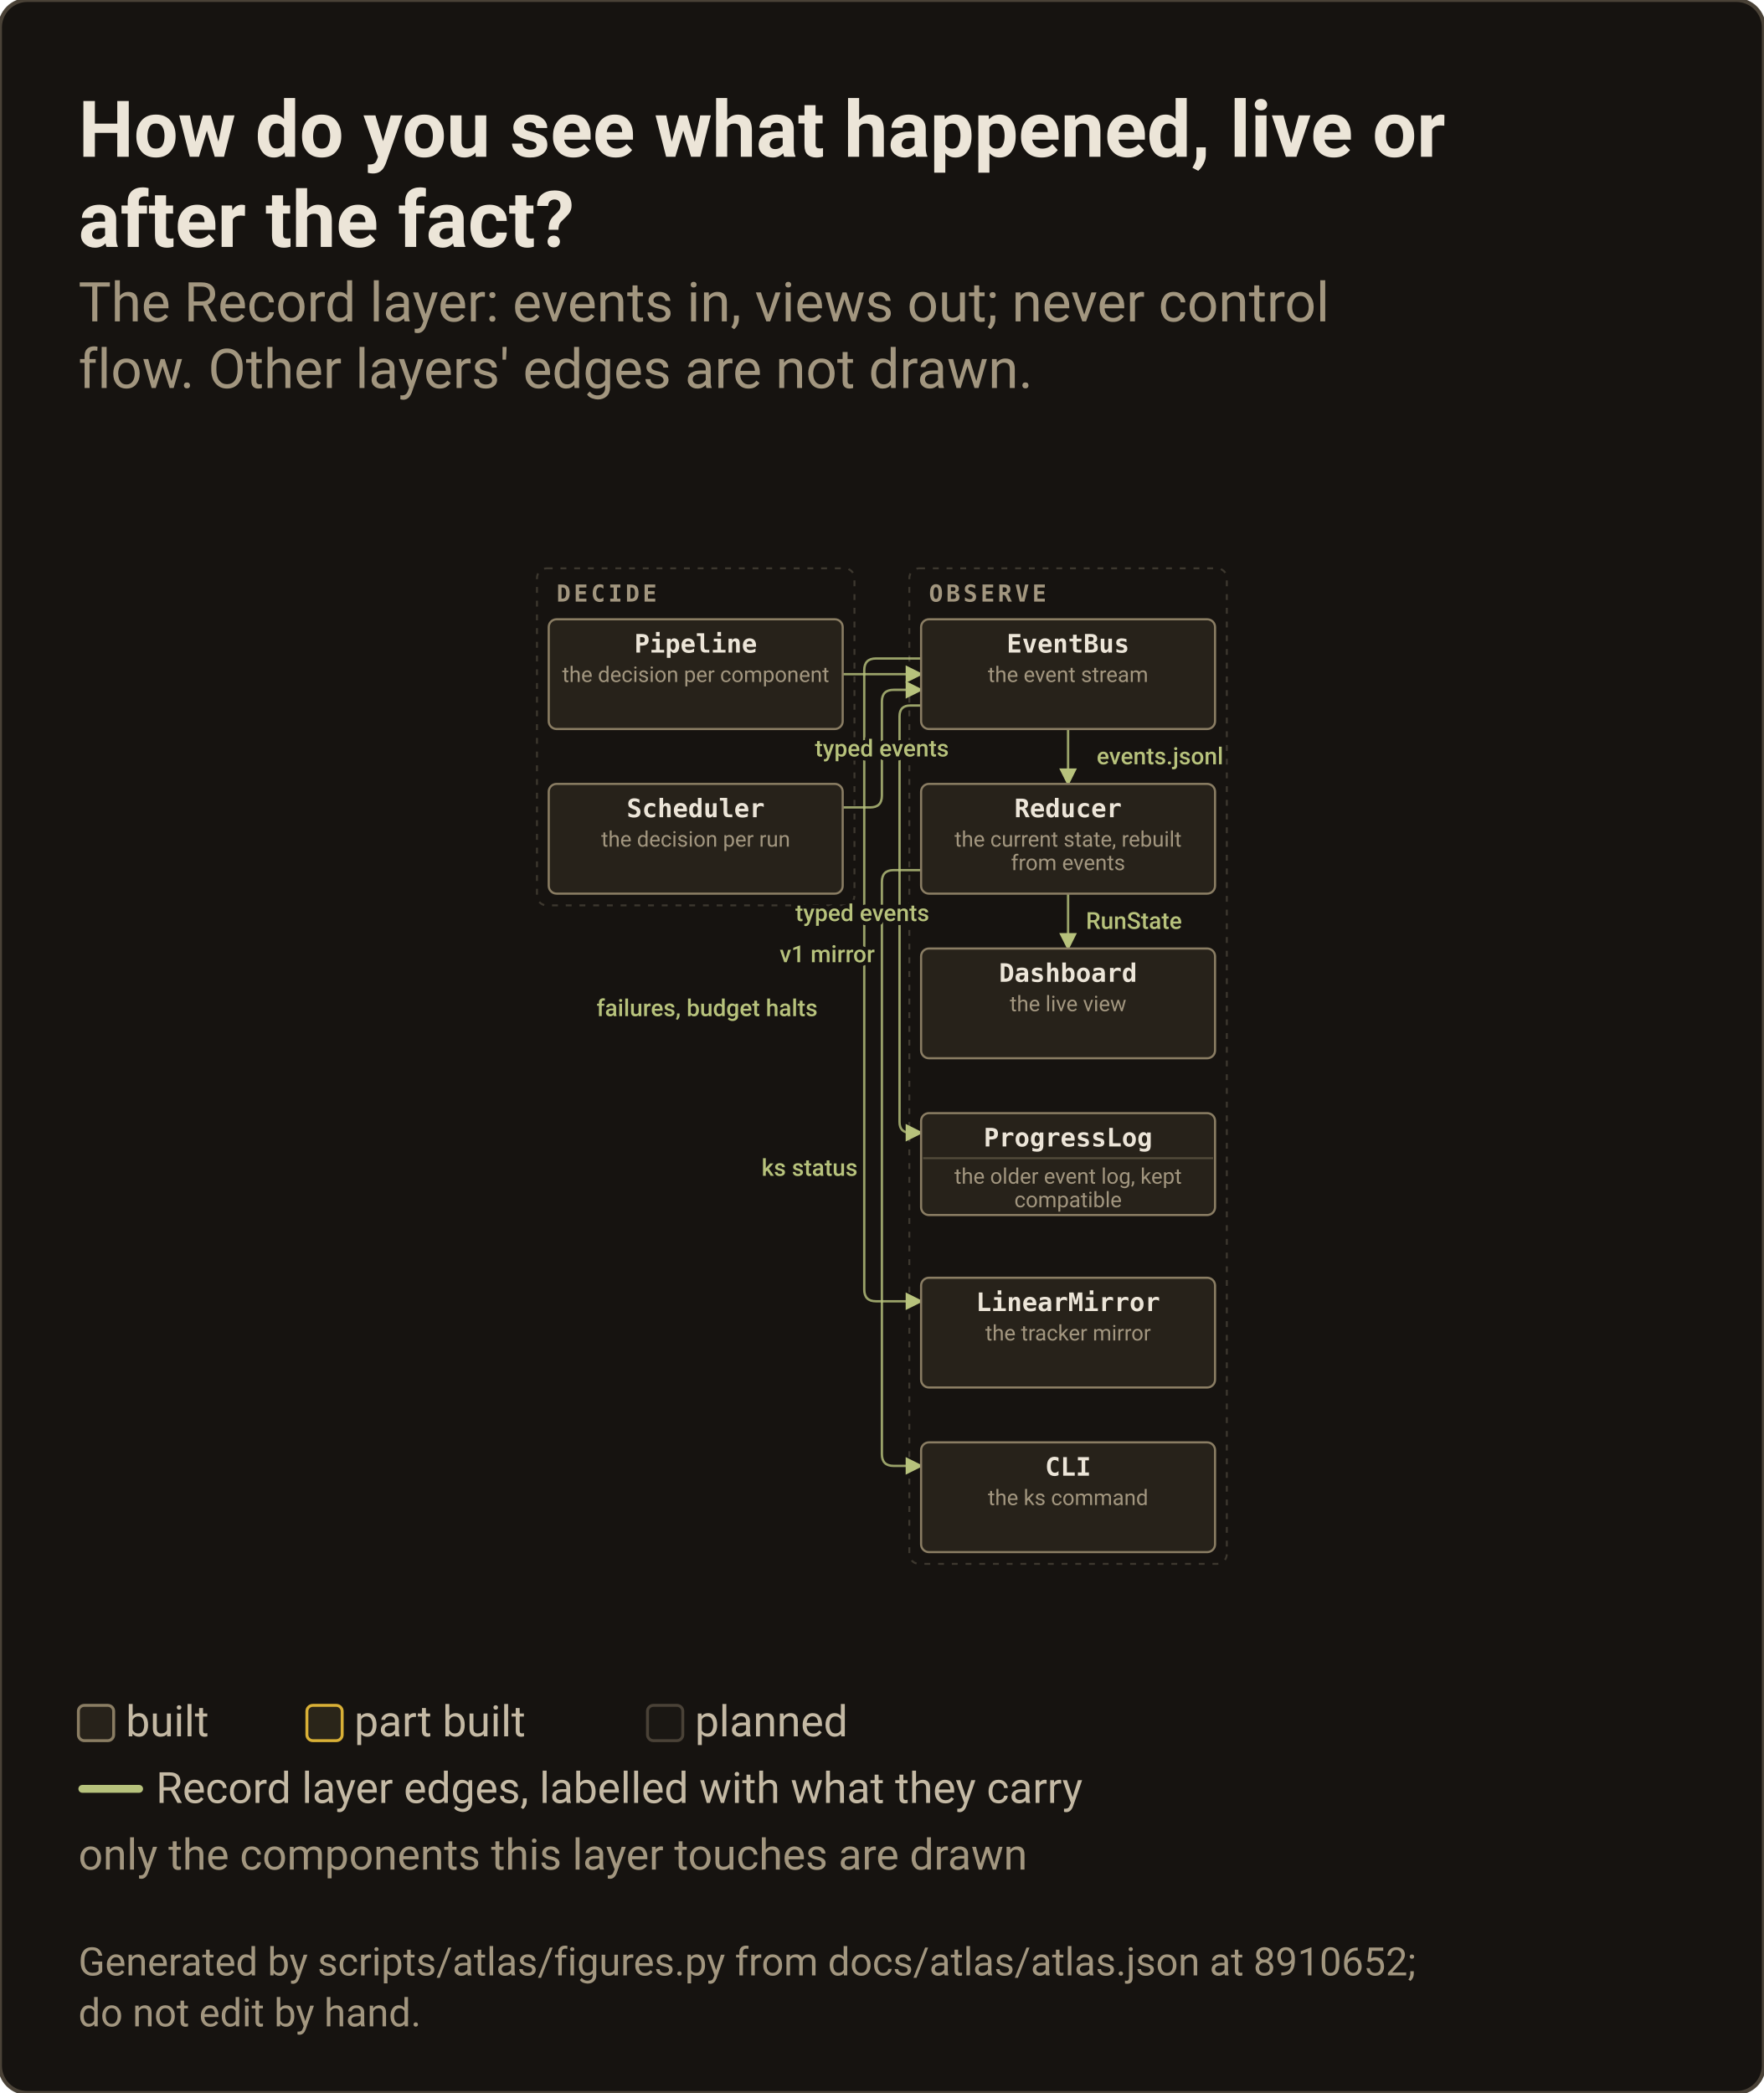
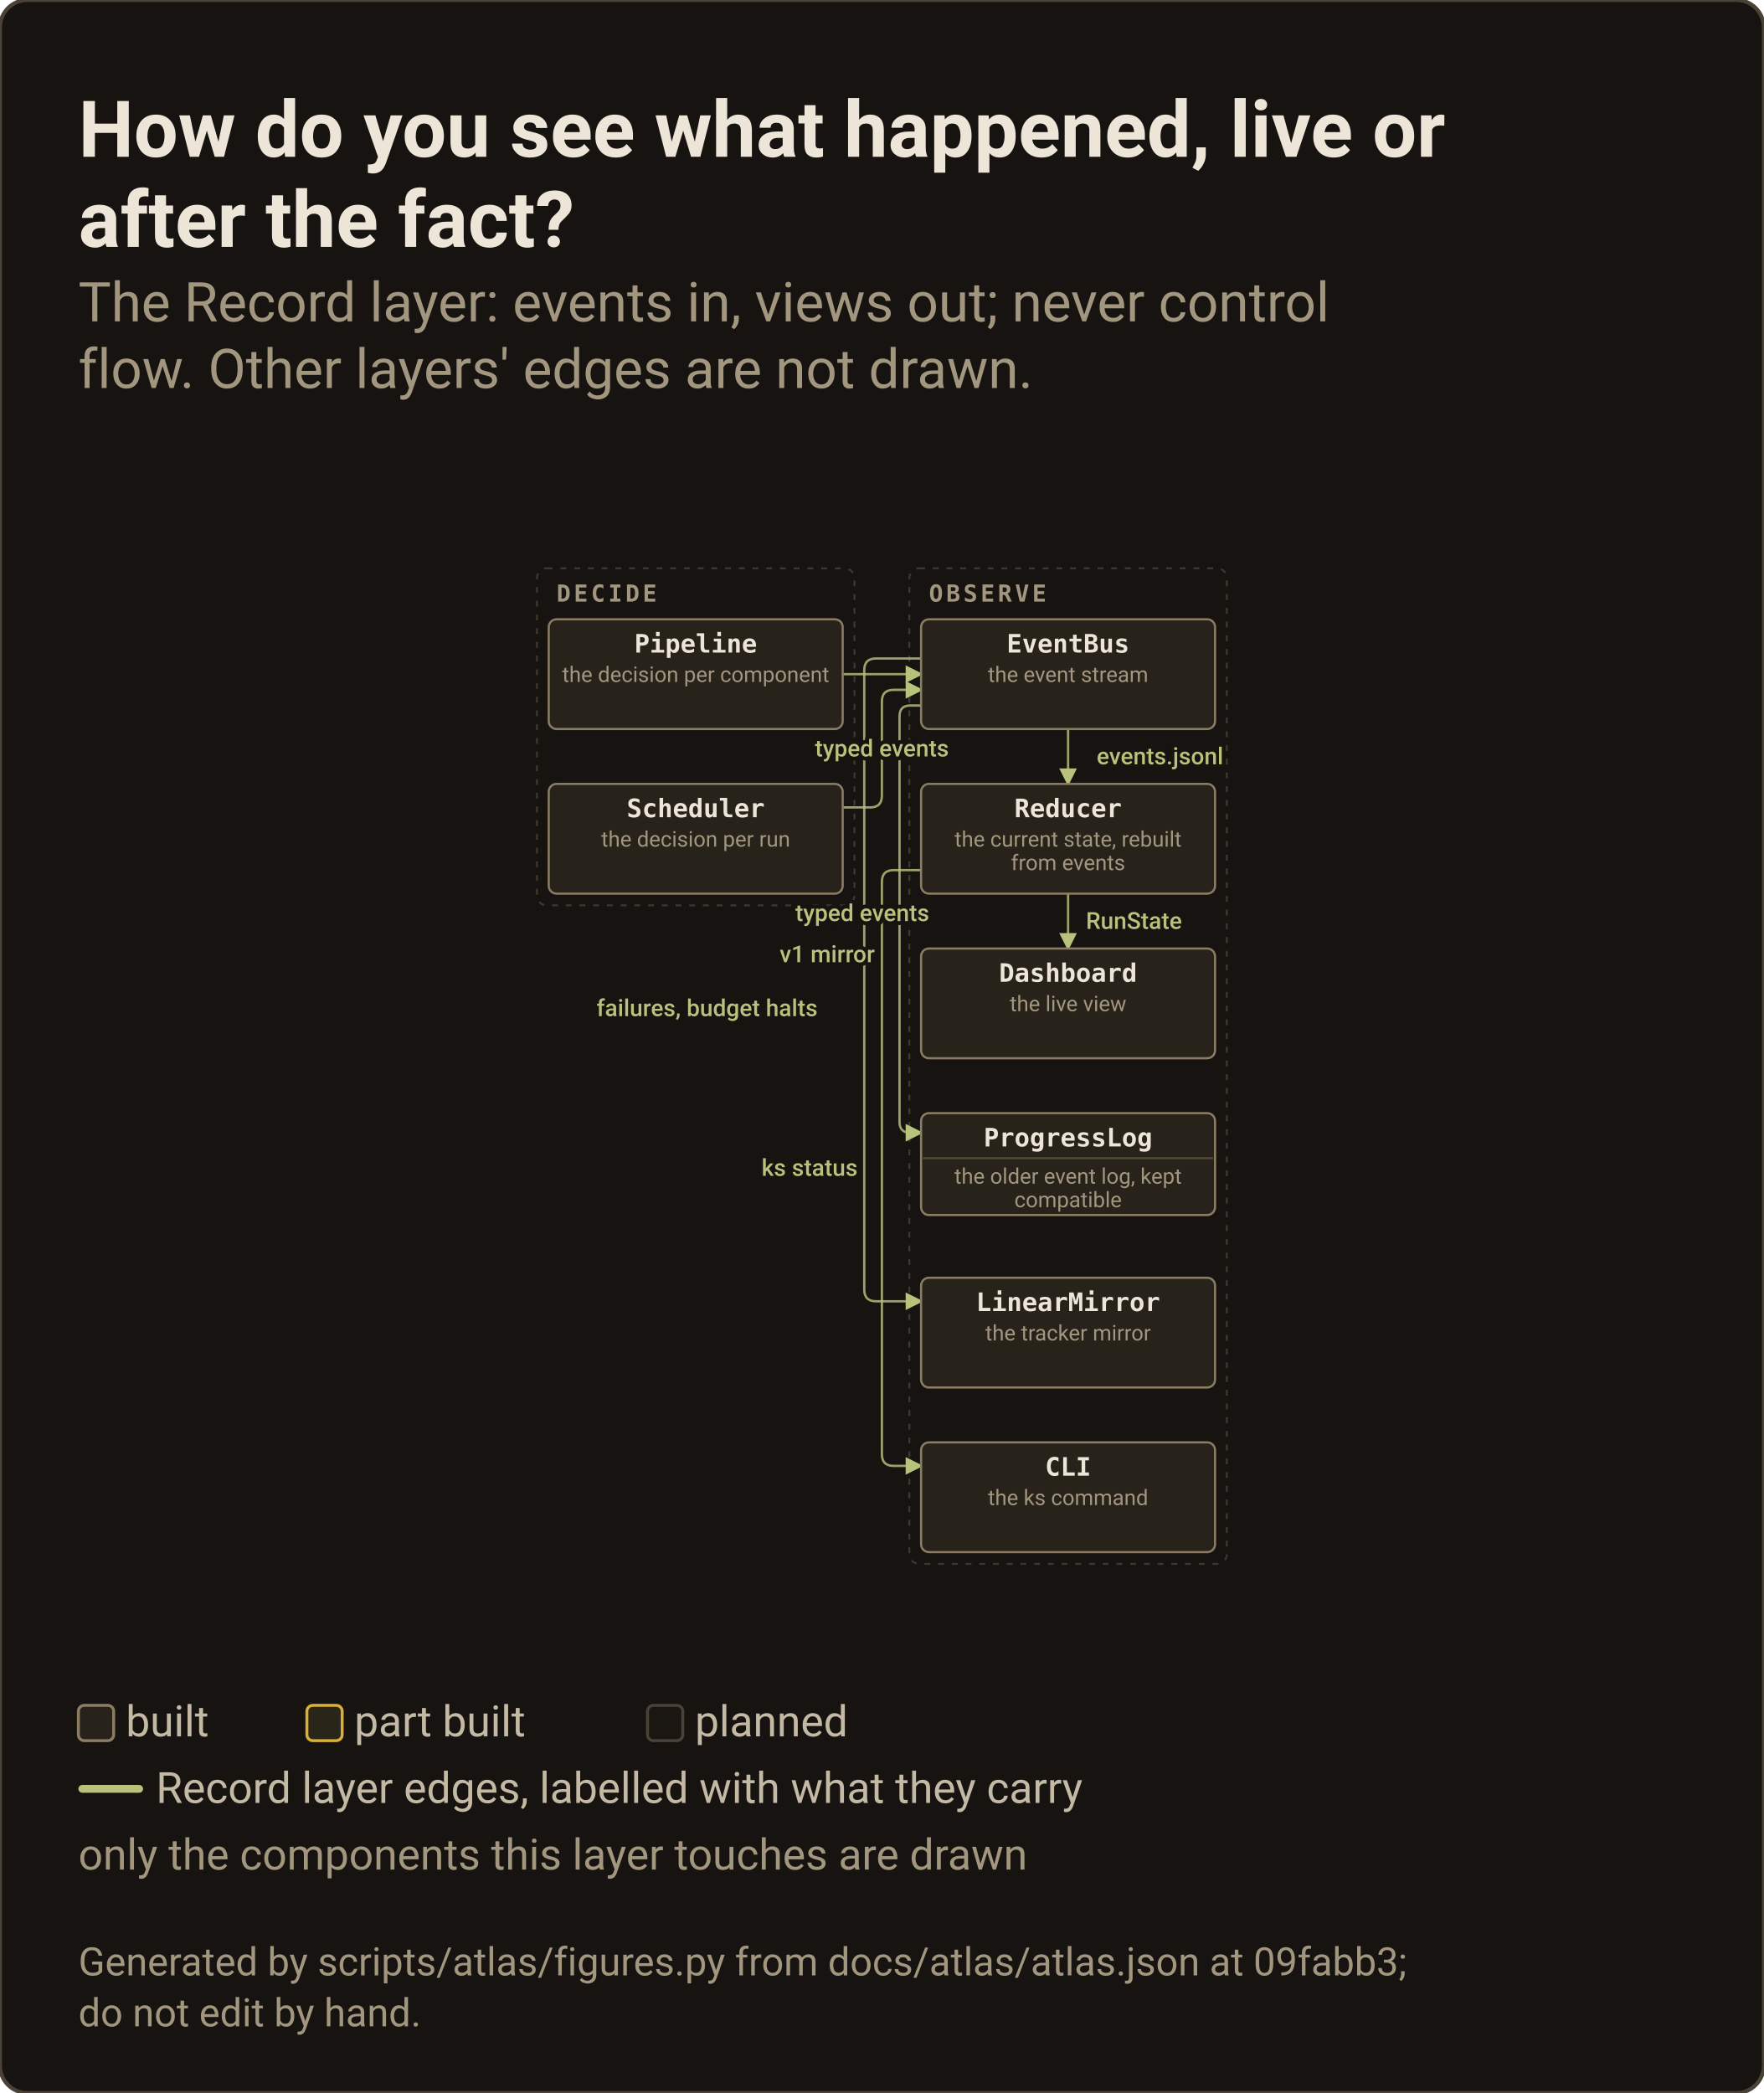
<svg xmlns="http://www.w3.org/2000/svg" width="900" height="1068" viewBox="0 0 900 1068" role="img" aria-label="Record layer of the kstrl system map">
  <rect x="0" y="0" width="900" height="1068" rx="14" fill="#161310" stroke="#4A4237" stroke-width="2" />
  <text x="40.0" y="80.0" class="c0">How do you see what happened, live or</text>
  <text x="40.0" y="126.0" class="c0">after the fact?</text>
  <text x="40.0" y="164.0" class="c1">The Record layer: events in, views out; never control</text>
  <text x="40.0" y="198.0" class="c1">flow. Other layers' edges are not drawn.</text>
  <svg id="map" x="266.0" y="216.0" width="368" height="632" viewBox="0 0 368 632" overflow="visible">
    <defs>
      <marker id="map-m-work" viewBox="0 0 8 8" refX="7" refY="4" markerUnits="userSpaceOnUse" markerWidth="9" markerHeight="9" orient="auto-start-reverse">
        <path d="M0,0 L8,4 L0,8 z" fill="#D9CDB2" />
      </marker>
      <marker id="map-m-measure" viewBox="0 0 8 8" refX="7" refY="4" markerUnits="userSpaceOnUse" markerWidth="9" markerHeight="9" orient="auto-start-reverse">
        <path d="M0,0 L8,4 L0,8 z" fill="#82A7BA" />
      </marker>
      <marker id="map-m-feedback" viewBox="0 0 8 8" refX="7" refY="4" markerUnits="userSpaceOnUse" markerWidth="9" markerHeight="9" orient="auto-start-reverse">
        <path d="M0,0 L8,4 L0,8 z" fill="#E39A86" />
      </marker>
      <marker id="map-m-operator" viewBox="0 0 8 8" refX="7" refY="4" markerUnits="userSpaceOnUse" markerWidth="9" markerHeight="9" orient="auto-start-reverse">
        <path d="M0,0 L8,4 L0,8 z" fill="#DD9BBD" />
      </marker>
      <marker id="map-m-trust" viewBox="0 0 8 8" refX="7" refY="4" markerUnits="userSpaceOnUse" markerWidth="9" markerHeight="9" orient="auto-start-reverse">
        <path d="M0,0 L8,4 L0,8 z" fill="#B48EC9" />
      </marker>
      <marker id="map-m-learn" viewBox="0 0 8 8" refX="7" refY="4" markerUnits="userSpaceOnUse" markerWidth="9" markerHeight="9" orient="auto-start-reverse">
        <path d="M0,0 L8,4 L0,8 z" fill="#86C9A9" />
      </marker>
      <marker id="map-m-record" viewBox="0 0 8 8" refX="7" refY="4" markerUnits="userSpaceOnUse" markerWidth="9" markerHeight="9" orient="auto-start-reverse">
        <path d="M0,0 L8,4 L0,8 z" fill="#B7C27C" />
      </marker>
      <marker id="map-m-change" viewBox="0 0 8 8" refX="7" refY="4" markerUnits="userSpaceOnUse" markerWidth="9" markerHeight="9" orient="auto-start-reverse">
        <path d="M0,0 L8,4 L0,8 z" fill="#E26D5A" />
      </marker>
      <marker id="map-m-reach" viewBox="0 0 8 8" refX="7" refY="4" markerUnits="userSpaceOnUse" markerWidth="9" markerHeight="9" orient="auto-start-reverse">
        <path d="M0,0 L8,4 L0,8 z" fill="#E5A84F" />
      </marker>
    </defs>
    <style>#map .node.quiet{opacity:.42}#map .node.planned{opacity:.5}#map .node.planned.quiet{opacity:.3}#map .node.meas .node__box{stroke:#82A7BA;stroke-width:2.2}#map .node.acts .node__box{stroke:#E5A84F;stroke-width:2.4}#map .node__ring{display:none;fill:none;stroke:#82A7BA;stroke-width:1.6}#map .node.meas .node__ring{display:inline}#map .flow.planned{opacity:.35}#map .flowlbl.planned{opacity:.5}#map .flow.off,#map .flowlbl.off{display:none}#map .flow.hot{opacity:1;stroke-opacity:1;stroke-width:2.6}#map .flowlbl.hot{opacity:1}</style>
    <rect x="8.0" y="74.0" width="162.0" height="172.0" rx="5" fill="none" stroke="#A2967F" stroke-opacity=".28" stroke-width="1" stroke-dasharray="3 4" />
    <text x="18.0" y="91.0" class="t1">DECIDE</text>
    <rect x="198.0" y="74.0" width="162.0" height="508.0" rx="5" fill="none" stroke="#A2967F" stroke-opacity=".28" stroke-width="1" stroke-dasharray="3 4" />
    <text x="208.0" y="91.0" class="t1">OBSERVE</text>
    <g data-layer="flow">
      <path id="map-f58" class="flow observe" data-edge="58" data-from="Pipeline" data-to="EventBus" data-art="typed events" data-kind="observe" data-layer="record" d="M 164.0 128.0 L 204.0 128.0" fill="none" stroke="#B7C27C" stroke-opacity="0.82" stroke-width="1.2" stroke-linecap="round" marker-end="url(#map-m-record)" />
      <path id="map-f59" class="flow observe" data-edge="59" data-from="Scheduler" data-to="EventBus" data-art="typed events" data-kind="observe" data-layer="record" d="M 164.0 196.0 L 178.0 196.0 Q 184.0 196.0 184.0 190.0 L 184.0 142.0 Q 184.0 136.0 190.0 136.0 L 204.0 136.0" fill="none" stroke="#B7C27C" stroke-opacity="0.82" stroke-width="1.2" stroke-linecap="round" marker-end="url(#map-m-record)" />
      <path id="map-f60" class="flow observe" data-edge="60" data-from="EventBus" data-to="ProgressLog" data-art="v1 mirror" data-kind="observe" data-layer="record" d="M 204.0 144.0 L 198.5 144.0 Q 193.0 144.0 193.0 149.5 L 193.0 356.5 Q 193.0 362.0 198.5 362.0 L 204.0 362.0" fill="none" stroke="#B7C27C" stroke-opacity="0.82" stroke-width="1.2" stroke-linecap="round" marker-end="url(#map-m-record)" />
      <path id="map-f61" class="flow observe" data-edge="61" data-from="EventBus" data-to="Reducer" data-art="events.jsonl" data-kind="observe" data-layer="record" d="M 279.0 156.0 L 279.0 184.0" fill="none" stroke="#B7C27C" stroke-opacity="0.82" stroke-width="1.2" stroke-linecap="round" marker-end="url(#map-m-record)" />
      <path id="map-f62" class="flow observe" data-edge="62" data-from="Reducer" data-to="Dashboard" data-art="RunState" data-kind="observe" data-layer="record" d="M 279.0 240.0 L 279.0 268.0" fill="none" stroke="#B7C27C" stroke-opacity="0.82" stroke-width="1.2" stroke-linecap="round" marker-end="url(#map-m-record)" />
      <path id="map-f63" class="flow observe" data-edge="63" data-from="Reducer" data-to="CLI" data-art="ks status" data-kind="observe" data-layer="record" d="M 204.0 228.0 L 190.0 228.0 Q 184.0 228.0 184.0 234.0 L 184.0 526.0 Q 184.0 532.0 190.0 532.0 L 204.0 532.0" fill="none" stroke="#B7C27C" stroke-opacity="0.82" stroke-width="1.2" stroke-linecap="round" marker-end="url(#map-m-record)" />
      <path id="map-f64" class="flow observe" data-edge="64" data-from="EventBus" data-to="LinearMirror" data-art="failures, budget halts" data-kind="observe" data-layer="record" d="M 204.0 120.0 L 181.0 120.0 Q 175.0 120.0 175.0 126.0 L 175.0 442.0 Q 175.0 448.0 181.0 448.0 L 204.0 448.0" fill="none" stroke="#B7C27C" stroke-opacity="0.82" stroke-width="1.2" stroke-linecap="round" marker-end="url(#map-m-record)" />
    </g>
    <g class="node built" data-id="Pipeline" data-kind="component" data-state="built" data-region="decide" role="button" tabindex="0" aria-label="Pipeline, the decision per component, built">
      <rect class="node__box" x="14.0" y="100.0" width="150.0" height="56.0" rx="4.0" fill="#27221A" stroke="#8A7D63" stroke-width="1.1" />
      <rect class="node__ring" x="17.0" y="103.0" width="144.0" height="50.0" rx="3.0" />
      <text x="89.0" y="117.0" class="t2">Pipeline</text>
      <g data-layer="job">
        <text x="89.0" y="132.0" class="t3">the decision per component</text>
      </g>
    </g>
    <g class="node built" data-id="Scheduler" data-kind="component" data-state="built" data-region="decide" role="button" tabindex="0" aria-label="Scheduler, the decision per run, built">
      <rect class="node__box" x="14.0" y="184.0" width="150.0" height="56.0" rx="4.0" fill="#27221A" stroke="#8A7D63" stroke-width="1.1" />
      <rect class="node__ring" x="17.0" y="187.0" width="144.0" height="50.0" rx="3.0" />
      <text x="89.0" y="201.0" class="t2">Scheduler</text>
      <g data-layer="job">
        <text x="89.0" y="216.0" class="t3">the decision per run</text>
      </g>
    </g>
    <g class="node built" data-id="EventBus" data-kind="component" data-state="built" data-region="observe" role="button" tabindex="0" aria-label="EventBus, the event stream, built">
      <rect class="node__box" x="204.0" y="100.0" width="150.0" height="56.0" rx="4.0" fill="#27221A" stroke="#8A7D63" stroke-width="1.1" />
      <rect class="node__ring" x="207.0" y="103.0" width="144.0" height="50.0" rx="3.0" />
      <text x="279.0" y="117.0" class="t2">EventBus</text>
      <g data-layer="job">
        <text x="279.0" y="132.0" class="t3">the event stream</text>
      </g>
    </g>
    <g class="node built" data-id="Reducer" data-kind="component" data-state="built" data-region="observe" role="button" tabindex="0" aria-label="Reducer, the current state, rebuilt from events, built">
      <rect class="node__box" x="204.0" y="184.0" width="150.0" height="56.0" rx="4.0" fill="#27221A" stroke="#8A7D63" stroke-width="1.1" />
      <rect class="node__ring" x="207.0" y="187.0" width="144.0" height="50.0" rx="3.0" />
      <text x="279.0" y="201.0" class="t2">Reducer</text>
      <g data-layer="job">
        <text x="279.0" y="216.0" class="t3">the current state, rebuilt</text>
        <text x="279.0" y="228.0" class="t3">from events</text>
      </g>
    </g>
    <g class="node built" data-id="Dashboard" data-kind="component" data-state="built" data-region="observe" role="button" tabindex="0" aria-label="Dashboard, the live view, built">
      <rect class="node__box" x="204.0" y="268.0" width="150.0" height="56.0" rx="4.0" fill="#27221A" stroke="#8A7D63" stroke-width="1.1" />
      <rect class="node__ring" x="207.0" y="271.0" width="144.0" height="50.0" rx="3.0" />
      <text x="279.0" y="285.0" class="t2">Dashboard</text>
      <g data-layer="job">
        <text x="279.0" y="300.0" class="t3">the live view</text>
      </g>
    </g>
    <g class="node built" data-id="ProgressLog" data-kind="store" data-state="built" data-region="observe" role="button" tabindex="0" aria-label="ProgressLog, the older event log, kept compatible, built">
      <rect class="node__box" x="204.0" y="352.0" width="150.0" height="52.0" rx="4.0" fill="#27221A" stroke="#8A7D63" stroke-width="1.1" />
      <rect class="node__ring" x="207.0" y="355.0" width="144.0" height="46.0" rx="3.0" />
      <text x="279.0" y="369.0" class="t2">ProgressLog</text>
      <line x1="205.0" y1="375.0" x2="353.0" y2="375.0" stroke="#8A7D63" stroke-opacity=".45" stroke-width="1" />
      <g data-layer="job">
        <text x="279.0" y="388.0" class="t3">the older event log, kept</text>
        <text x="279.0" y="400.0" class="t3">compatible</text>
      </g>
    </g>
    <g class="node built" data-id="LinearMirror" data-kind="component" data-state="built" data-region="observe" role="button" tabindex="0" aria-label="LinearMirror, the tracker mirror, built">
      <rect class="node__box" x="204.0" y="436.0" width="150.0" height="56.0" rx="4.0" fill="#27221A" stroke="#8A7D63" stroke-width="1.1" />
      <rect class="node__ring" x="207.0" y="439.0" width="144.0" height="50.0" rx="3.0" />
      <text x="279.0" y="453.0" class="t2">LinearMirror</text>
      <g data-layer="job">
        <text x="279.0" y="468.0" class="t3">the tracker mirror</text>
      </g>
    </g>
    <g class="node built" data-id="CLI" data-kind="component" data-state="built" data-region="observe" role="button" tabindex="0" aria-label="CLI, the ks command, built">
      <rect class="node__box" x="204.0" y="520.0" width="150.0" height="56.0" rx="4.0" fill="#27221A" stroke="#8A7D63" stroke-width="1.1" />
      <rect class="node__ring" x="207.0" y="523.0" width="144.0" height="50.0" rx="3.0" />
      <text x="279.0" y="537.0" class="t2">CLI</text>
      <g data-layer="job">
        <text x="279.0" y="552.0" class="t3">the ks command</text>
      </g>
    </g>
    <g data-layer="flow">
      <g class="flowlbl observe" data-edge="58" data-from="Pipeline" data-to="EventBus" data-layer="record">
        <text x="184.0" y="170.0" class="t0">typed events</text>
      </g>
      <g class="flowlbl observe" data-edge="59" data-from="Scheduler" data-to="EventBus" data-layer="record">
        <text x="174.0" y="254.0" class="t0">typed events</text>
      </g>
      <g class="flowlbl observe" data-edge="60" data-from="EventBus" data-to="ProgressLog" data-layer="record">
        <text x="156.1" y="275.0" class="t0">v1 mirror</text>
      </g>
      <g class="flowlbl observe" data-edge="61" data-from="EventBus" data-to="Reducer" data-layer="record">
        <text x="325.9" y="174.0" class="t0">events.jsonl</text>
      </g>
      <g class="flowlbl observe" data-edge="62" data-from="Reducer" data-to="Dashboard" data-layer="record">
        <text x="312.6" y="258.0" class="t0">RunState</text>
      </g>
      <g class="flowlbl observe" data-edge="63" data-from="Reducer" data-to="CLI" data-layer="record">
        <text x="147.1" y="384.0" class="t0">ks status</text>
      </g>
      <g class="flowlbl observe" data-edge="64" data-from="EventBus" data-to="LinearMirror" data-layer="record">
        <text x="94.8" y="302.5" class="t0">failures, budget halts</text>
      </g>
    </g>
    <style>#map .t0{font-family:ui-sans-serif,system-ui,-apple-system,"SF Pro Text","Segoe UI",Roboto,"Helvetica Neue",Arial,sans-serif;font-size:12.0px;font-weight:500;fill:#B7C27C;text-anchor:middle;paint-order:stroke;stroke:#161310;stroke-width:4;stroke-linejoin:round}#map .t1{font-family:ui-monospace,"SF Mono",SFMono-Regular,"JetBrains Mono",Menlo,Consolas,monospace;font-size:12.0px;font-weight:600;fill:#A2967F;text-anchor:start;letter-spacing:.13em}#map .t2{font-family:ui-monospace,"SF Mono",SFMono-Regular,"JetBrains Mono",Menlo,Consolas,monospace;font-size:13.0px;font-weight:600;fill:#ECE5D8;text-anchor:middle}#map .t3{font-family:ui-sans-serif,system-ui,-apple-system,"SF Pro Text","Segoe UI",Roboto,"Helvetica Neue",Arial,sans-serif;font-size:11.0px;font-weight:400;fill:#A2967F;text-anchor:middle}</style>
  </svg>
  <rect x="40.0" y="870.2" width="18" height="18" rx="3" fill="#27221A" stroke="#8A7D63" stroke-width="1.5" />
  <text x="64.2" y="886.0" class="c2">built</text>
  <rect x="156.6" y="870.2" width="18" height="18" rx="3" fill="#2A2519" stroke="#D9B036" stroke-width="1.5" />
  <text x="180.8" y="886.0" class="c2">part built</text>
  <rect x="330.4" y="870.2" width="18" height="18" rx="3" fill="#1A1713" stroke="#4A4237" stroke-width="1.5" />
  <text x="354.6" y="886.0" class="c2">planned</text>
  <rect x="40.0" y="910.8" width="33" height="4" rx="2" fill="#B7C27C" />
  <text x="79.6" y="920.0" class="c2">Record layer edges, labelled with what they carry</text>
  <text x="40.0" y="954.0" class="c3">only the components this layer touches are drawn</text>
-   <text x="40.0" y="1008.0" class="c4">Generated by scripts/atlas/figures.py from docs/atlas/atlas.json at 8910652;</text>
+   <text x="40.0" y="1008.0" class="c4">Generated by scripts/atlas/figures.py from docs/atlas/atlas.json at 09fabb3;</text>
  <text x="40.0" y="1034.0" class="c4">do not edit by hand.</text>
  <style>.c0{font-family:ui-sans-serif,system-ui,-apple-system,"SF Pro Text","Segoe UI",Roboto,"Helvetica Neue",Arial,sans-serif;font-size:40.0px;font-weight:600;fill:#ECE5D8;text-anchor:start}.c1{font-family:ui-sans-serif,system-ui,-apple-system,"SF Pro Text","Segoe UI",Roboto,"Helvetica Neue",Arial,sans-serif;font-size:28.0px;font-weight:400;fill:#A2967F;text-anchor:start}.c2{font-family:ui-sans-serif,system-ui,-apple-system,"SF Pro Text","Segoe UI",Roboto,"Helvetica Neue",Arial,sans-serif;font-size:22.0px;font-weight:400;fill:#C4B9A4;text-anchor:start}.c3{font-family:ui-sans-serif,system-ui,-apple-system,"SF Pro Text","Segoe UI",Roboto,"Helvetica Neue",Arial,sans-serif;font-size:22.0px;font-weight:400;fill:#A2967F;text-anchor:start}.c4{font-family:ui-sans-serif,system-ui,-apple-system,"SF Pro Text","Segoe UI",Roboto,"Helvetica Neue",Arial,sans-serif;font-size:20.0px;font-weight:400;fill:#A2967F;text-anchor:start}</style>
</svg>
